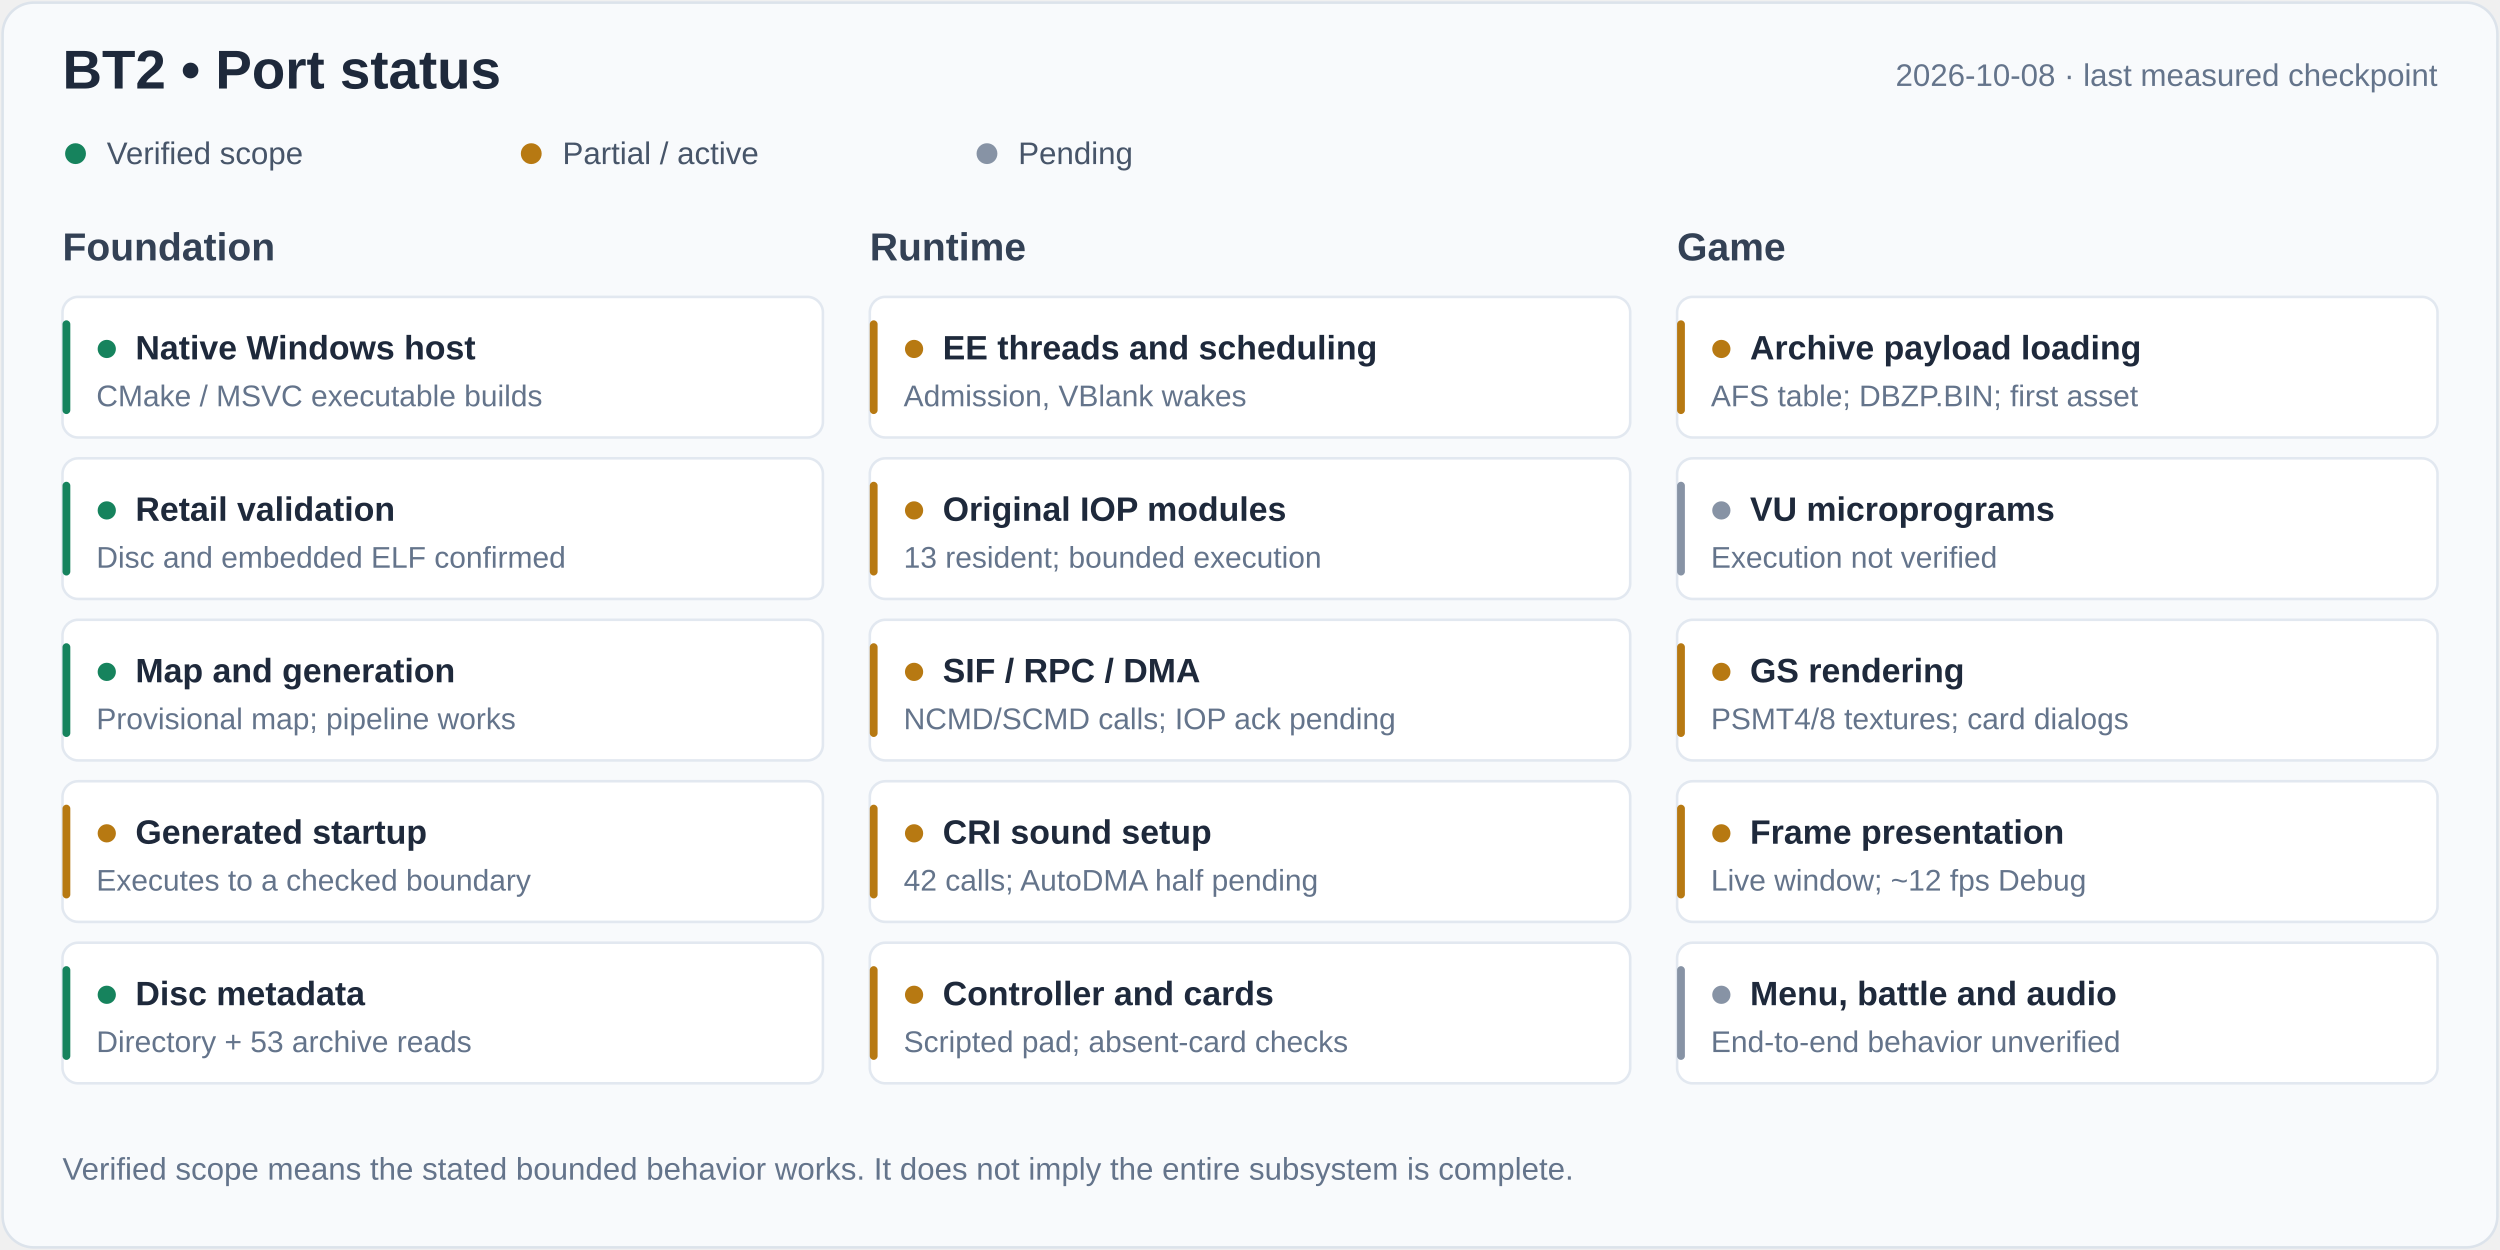
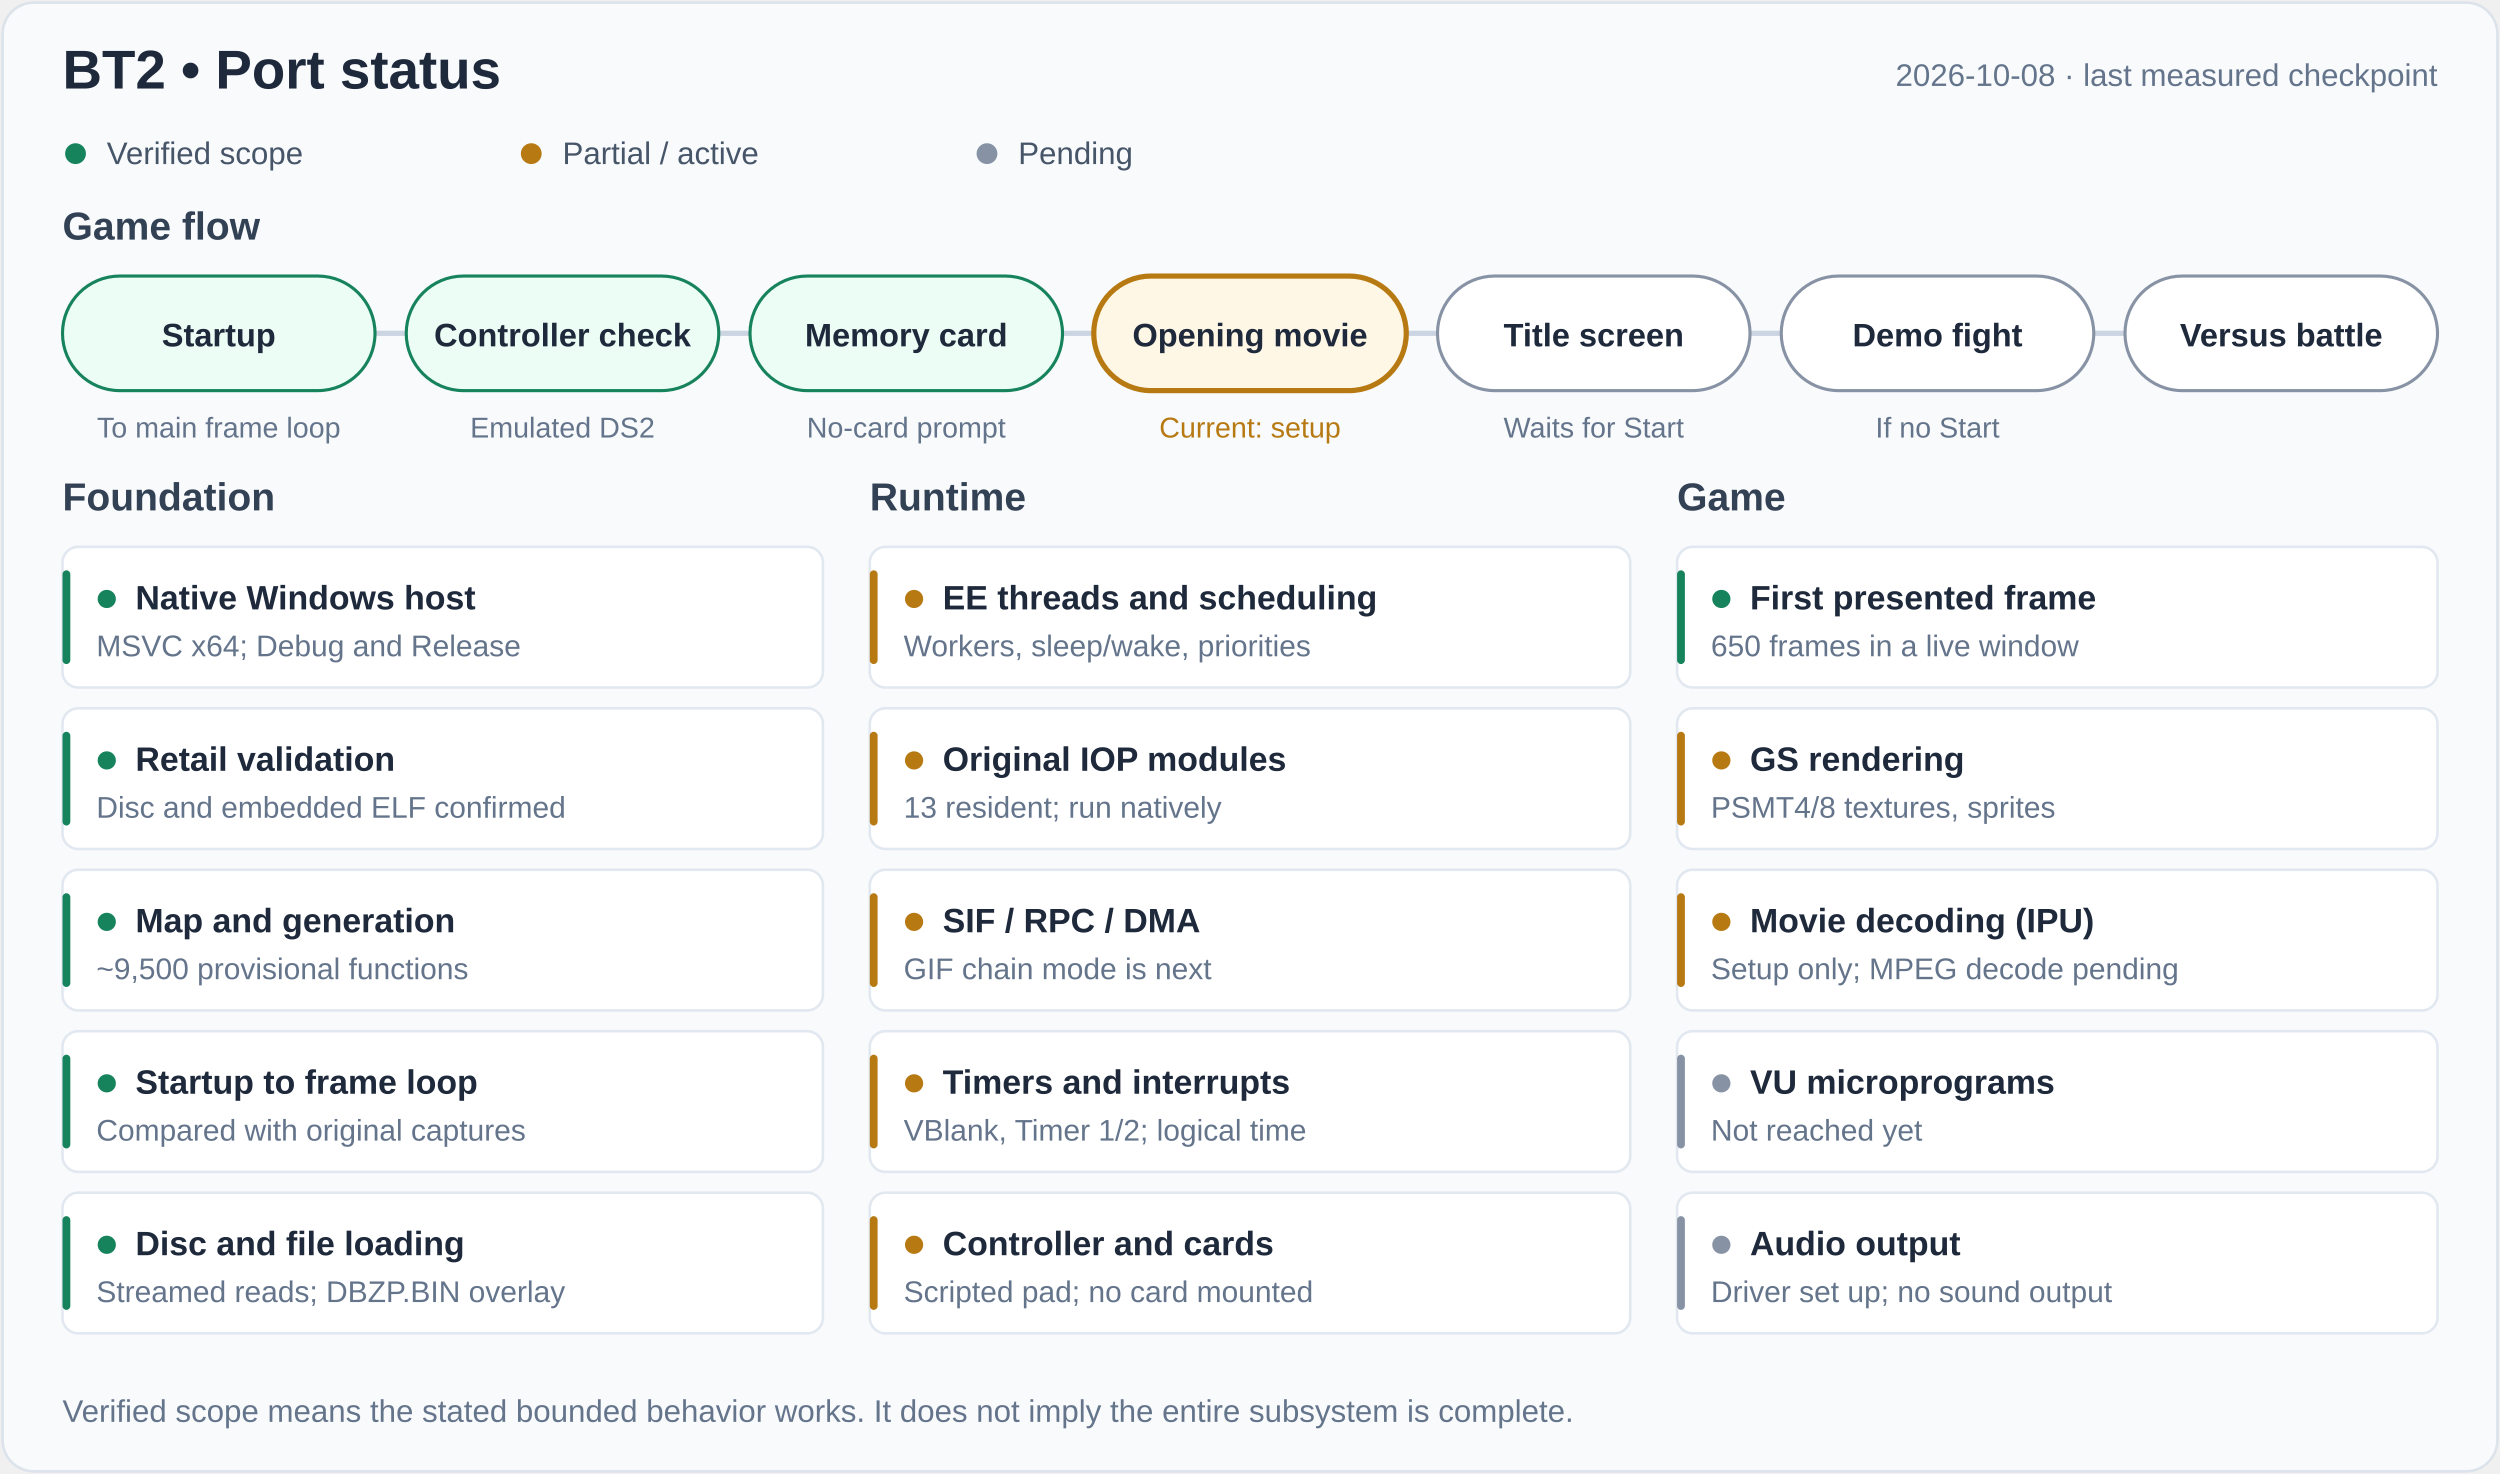
- <svg xmlns="http://www.w3.org/2000/svg" width="960" height="480" viewBox="0 0 960 480" role="img" aria-labelledby="title desc">
-   <rect x="1" y="1" width="958" height="478" rx="12" fill="#f8fafc" stroke="#dce3eb" />
+ <svg xmlns="http://www.w3.org/2000/svg" width="960" height="566" viewBox="0 0 960 566" role="img" aria-labelledby="title desc">
+   <rect x="1" y="1" width="958" height="564" rx="12" fill="#f8fafc" stroke="#dce3eb" />
  <g font-family="Segoe UI,Arial,sans-serif">
    <text x="24" y="34" font-size="21" font-weight="600" fill="#1e293b">BT2 • Port status</text>
    <text x="936" y="33" text-anchor="end" font-size="12" fill="#64748b">2026-10-08 · last measured checkpoint</text>
    <circle cx="29" cy="59" r="4" fill="#16835d" />
    <text x="41" y="63" font-size="12" fill="#475569">Verified scope</text>
    <circle cx="204" cy="59" r="4" fill="#b77912" />
    <text x="216" y="63" font-size="12" fill="#475569">Partial / active</text>
    <circle cx="379" cy="59" r="4" fill="#8793a5" />
    <text x="391" y="63" font-size="12" fill="#475569">Pending</text>
-     <text x="24" y="100" font-size="15" font-weight="600" fill="#334155">Foundation</text>
+     <text x="24" y="92" font-size="15" font-weight="600" fill="#334155">Game flow</text>
+     <line x1="84.0" y1="128" x2="876.0" y2="128" stroke="#cbd5e1" stroke-width="2" />
    <g>
-       <rect x="24" y="114" width="292" height="54" rx="6" fill="#fff" stroke="#e2e8f0" />
-       <rect x="24" y="123" width="3" height="36" rx="1.5" fill="#16835d" />
-       <circle cx="41" cy="134" r="3.5" fill="#16835d" />
-       <text x="52" y="138" font-size="13" font-weight="600" fill="#1e293b">Native Windows host</text>
-       <text x="37" y="156" font-size="11.5" fill="#64748b">CMake / MSVC executable builds</text>
+       <rect x="24.0" y="106" width="120.0" height="44" rx="22" fill="#ecfdf5" stroke="#16835d" stroke-width="1.2" />
+       <text x="84.0" y="133" text-anchor="middle" font-size="12.5" font-weight="600" fill="#1e293b">Startup</text>
+       <text x="84.0" y="168" text-anchor="middle" font-size="11" fill="#64748b">To main frame loop</text>
    </g>
    <g>
-       <rect x="24" y="176" width="292" height="54" rx="6" fill="#fff" stroke="#e2e8f0" />
-       <rect x="24" y="185" width="3" height="36" rx="1.5" fill="#16835d" />
-       <circle cx="41" cy="196" r="3.5" fill="#16835d" />
-       <text x="52" y="200" font-size="13" font-weight="600" fill="#1e293b">Retail validation</text>
-       <text x="37" y="218" font-size="11.5" fill="#64748b">Disc and embedded ELF confirmed</text>
+       <rect x="156.0" y="106" width="120.0" height="44" rx="22" fill="#ecfdf5" stroke="#16835d" stroke-width="1.2" />
+       <text x="216.0" y="133" text-anchor="middle" font-size="12.5" font-weight="600" fill="#1e293b">Controller check</text>
+       <text x="216.0" y="168" text-anchor="middle" font-size="11" fill="#64748b">Emulated DS2</text>
    </g>
    <g>
-       <rect x="24" y="238" width="292" height="54" rx="6" fill="#fff" stroke="#e2e8f0" />
-       <rect x="24" y="247" width="3" height="36" rx="1.5" fill="#16835d" />
-       <circle cx="41" cy="258" r="3.5" fill="#16835d" />
-       <text x="52" y="262" font-size="13" font-weight="600" fill="#1e293b">Map and generation</text>
-       <text x="37" y="280" font-size="11.5" fill="#64748b">Provisional map; pipeline works</text>
+       <rect x="288.0" y="106" width="120.0" height="44" rx="22" fill="#ecfdf5" stroke="#16835d" stroke-width="1.2" />
+       <text x="348.0" y="133" text-anchor="middle" font-size="12.5" font-weight="600" fill="#1e293b">Memory card</text>
+       <text x="348.0" y="168" text-anchor="middle" font-size="11" fill="#64748b">No-card prompt</text>
    </g>
    <g>
-       <rect x="24" y="300" width="292" height="54" rx="6" fill="#fff" stroke="#e2e8f0" />
-       <rect x="24" y="309" width="3" height="36" rx="1.5" fill="#b77912" />
-       <circle cx="41" cy="320" r="3.5" fill="#b77912" />
-       <text x="52" y="324" font-size="13" font-weight="600" fill="#1e293b">Generated startup</text>
-       <text x="37" y="342" font-size="11.5" fill="#64748b">Executes to a checked boundary</text>
+       <rect x="420.0" y="106" width="120.0" height="44" rx="22" fill="#fff7e6" stroke="#b77912" stroke-width="2" />
+       <text x="480.0" y="133" text-anchor="middle" font-size="12.5" font-weight="600" fill="#1e293b">Opening movie</text>
+       <text x="480.0" y="168" text-anchor="middle" font-size="11" fill="#b77912">Current: setup</text>
    </g>
    <g>
-       <rect x="24" y="362" width="292" height="54" rx="6" fill="#fff" stroke="#e2e8f0" />
-       <rect x="24" y="371" width="3" height="36" rx="1.5" fill="#16835d" />
-       <circle cx="41" cy="382" r="3.5" fill="#16835d" />
-       <text x="52" y="386" font-size="13" font-weight="600" fill="#1e293b">Disc metadata</text>
-       <text x="37" y="404" font-size="11.5" fill="#64748b">Directory + 53 archive reads</text>
-     </g>
-     <text x="334" y="100" font-size="15" font-weight="600" fill="#334155">Runtime</text>
-     <g>
-       <rect x="334" y="114" width="292" height="54" rx="6" fill="#fff" stroke="#e2e8f0" />
-       <rect x="334" y="123" width="3" height="36" rx="1.5" fill="#b77912" />
-       <circle cx="351" cy="134" r="3.5" fill="#b77912" />
-       <text x="362" y="138" font-size="13" font-weight="600" fill="#1e293b">EE threads and scheduling</text>
-       <text x="347" y="156" font-size="11.5" fill="#64748b">Admission, VBlank wakes</text>
+       <rect x="552.0" y="106" width="120.0" height="44" rx="22" fill="#fff" stroke="#8793a5" stroke-width="1.2" />
+       <text x="612.0" y="133" text-anchor="middle" font-size="12.5" font-weight="600" fill="#1e293b">Title screen</text>
+       <text x="612.0" y="168" text-anchor="middle" font-size="11" fill="#64748b">Waits for Start</text>
    </g>
    <g>
-       <rect x="334" y="176" width="292" height="54" rx="6" fill="#fff" stroke="#e2e8f0" />
-       <rect x="334" y="185" width="3" height="36" rx="1.5" fill="#b77912" />
-       <circle cx="351" cy="196" r="3.5" fill="#b77912" />
-       <text x="362" y="200" font-size="13" font-weight="600" fill="#1e293b">Original IOP modules</text>
-       <text x="347" y="218" font-size="11.5" fill="#64748b">13 resident; bounded execution</text>
+       <rect x="684.0" y="106" width="120.0" height="44" rx="22" fill="#fff" stroke="#8793a5" stroke-width="1.2" />
+       <text x="744.0" y="133" text-anchor="middle" font-size="12.5" font-weight="600" fill="#1e293b">Demo fight</text>
+       <text x="744.0" y="168" text-anchor="middle" font-size="11" fill="#64748b">If no Start</text>
    </g>
    <g>
-       <rect x="334" y="238" width="292" height="54" rx="6" fill="#fff" stroke="#e2e8f0" />
-       <rect x="334" y="247" width="3" height="36" rx="1.5" fill="#b77912" />
-       <circle cx="351" cy="258" r="3.5" fill="#b77912" />
-       <text x="362" y="262" font-size="13" font-weight="600" fill="#1e293b">SIF / RPC / DMA</text>
-       <text x="347" y="280" font-size="11.5" fill="#64748b">NCMD/SCMD calls; IOP ack pending</text>
+       <rect x="816.0" y="106" width="120.0" height="44" rx="22" fill="#fff" stroke="#8793a5" stroke-width="1.2" />
+       <text x="876.0" y="133" text-anchor="middle" font-size="12.5" font-weight="600" fill="#1e293b">Versus battle</text>
+     </g>
+     <text x="24" y="196" font-size="15" font-weight="600" fill="#334155">Foundation</text>
+     <g>
+       <rect x="24" y="210" width="292" height="54" rx="6" fill="#fff" stroke="#e2e8f0" />
+       <rect x="24" y="219" width="3" height="36" rx="1.5" fill="#16835d" />
+       <circle cx="41" cy="230" r="3.5" fill="#16835d" />
+       <text x="52" y="234" font-size="13" font-weight="600" fill="#1e293b">Native Windows host</text>
+       <text x="37" y="252" font-size="11.5" fill="#64748b">MSVC x64; Debug and Release</text>
    </g>
    <g>
-       <rect x="334" y="300" width="292" height="54" rx="6" fill="#fff" stroke="#e2e8f0" />
-       <rect x="334" y="309" width="3" height="36" rx="1.5" fill="#b77912" />
-       <circle cx="351" cy="320" r="3.5" fill="#b77912" />
-       <text x="362" y="324" font-size="13" font-weight="600" fill="#1e293b">CRI sound setup</text>
-       <text x="347" y="342" font-size="11.5" fill="#64748b">42 calls; AutoDMA half pending</text>
+       <rect x="24" y="272" width="292" height="54" rx="6" fill="#fff" stroke="#e2e8f0" />
+       <rect x="24" y="281" width="3" height="36" rx="1.5" fill="#16835d" />
+       <circle cx="41" cy="292" r="3.5" fill="#16835d" />
+       <text x="52" y="296" font-size="13" font-weight="600" fill="#1e293b">Retail validation</text>
+       <text x="37" y="314" font-size="11.5" fill="#64748b">Disc and embedded ELF confirmed</text>
    </g>
    <g>
-       <rect x="334" y="362" width="292" height="54" rx="6" fill="#fff" stroke="#e2e8f0" />
-       <rect x="334" y="371" width="3" height="36" rx="1.5" fill="#b77912" />
-       <circle cx="351" cy="382" r="3.5" fill="#b77912" />
-       <text x="362" y="386" font-size="13" font-weight="600" fill="#1e293b">Controller and cards</text>
-       <text x="347" y="404" font-size="11.5" fill="#64748b">Scripted pad; absent-card checks</text>
-     </g>
-     <text x="644" y="100" font-size="15" font-weight="600" fill="#334155">Game</text>
-     <g>
-       <rect x="644" y="114" width="292" height="54" rx="6" fill="#fff" stroke="#e2e8f0" />
-       <rect x="644" y="123" width="3" height="36" rx="1.5" fill="#b77912" />
-       <circle cx="661" cy="134" r="3.5" fill="#b77912" />
-       <text x="672" y="138" font-size="13" font-weight="600" fill="#1e293b">Archive payload loading</text>
-       <text x="657" y="156" font-size="11.5" fill="#64748b">AFS table; DBZP.BIN; first asset</text>
+       <rect x="24" y="334" width="292" height="54" rx="6" fill="#fff" stroke="#e2e8f0" />
+       <rect x="24" y="343" width="3" height="36" rx="1.5" fill="#16835d" />
+       <circle cx="41" cy="354" r="3.5" fill="#16835d" />
+       <text x="52" y="358" font-size="13" font-weight="600" fill="#1e293b">Map and generation</text>
+       <text x="37" y="376" font-size="11.5" fill="#64748b">~9,500 provisional functions</text>
    </g>
    <g>
-       <rect x="644" y="176" width="292" height="54" rx="6" fill="#fff" stroke="#e2e8f0" />
-       <rect x="644" y="185" width="3" height="36" rx="1.5" fill="#8793a5" />
-       <circle cx="661" cy="196" r="3.5" fill="#8793a5" />
-       <text x="672" y="200" font-size="13" font-weight="600" fill="#1e293b">VU microprograms</text>
-       <text x="657" y="218" font-size="11.5" fill="#64748b">Execution not verified</text>
+       <rect x="24" y="396" width="292" height="54" rx="6" fill="#fff" stroke="#e2e8f0" />
+       <rect x="24" y="405" width="3" height="36" rx="1.5" fill="#16835d" />
+       <circle cx="41" cy="416" r="3.5" fill="#16835d" />
+       <text x="52" y="420" font-size="13" font-weight="600" fill="#1e293b">Startup to frame loop</text>
+       <text x="37" y="438" font-size="11.5" fill="#64748b">Compared with original captures</text>
    </g>
    <g>
-       <rect x="644" y="238" width="292" height="54" rx="6" fill="#fff" stroke="#e2e8f0" />
-       <rect x="644" y="247" width="3" height="36" rx="1.5" fill="#b77912" />
-       <circle cx="661" cy="258" r="3.5" fill="#b77912" />
-       <text x="672" y="262" font-size="13" font-weight="600" fill="#1e293b">GS rendering</text>
-       <text x="657" y="280" font-size="11.5" fill="#64748b">PSMT4/8 textures; card dialogs</text>
+       <rect x="24" y="458" width="292" height="54" rx="6" fill="#fff" stroke="#e2e8f0" />
+       <rect x="24" y="467" width="3" height="36" rx="1.5" fill="#16835d" />
+       <circle cx="41" cy="478" r="3.5" fill="#16835d" />
+       <text x="52" y="482" font-size="13" font-weight="600" fill="#1e293b">Disc and file loading</text>
+       <text x="37" y="500" font-size="11.5" fill="#64748b">Streamed reads; DBZP.BIN overlay</text>
+     </g>
+     <text x="334" y="196" font-size="15" font-weight="600" fill="#334155">Runtime</text>
+     <g>
+       <rect x="334" y="210" width="292" height="54" rx="6" fill="#fff" stroke="#e2e8f0" />
+       <rect x="334" y="219" width="3" height="36" rx="1.5" fill="#b77912" />
+       <circle cx="351" cy="230" r="3.5" fill="#b77912" />
+       <text x="362" y="234" font-size="13" font-weight="600" fill="#1e293b">EE threads and scheduling</text>
+       <text x="347" y="252" font-size="11.5" fill="#64748b">Workers, sleep/wake, priorities</text>
    </g>
    <g>
-       <rect x="644" y="300" width="292" height="54" rx="6" fill="#fff" stroke="#e2e8f0" />
-       <rect x="644" y="309" width="3" height="36" rx="1.5" fill="#b77912" />
-       <circle cx="661" cy="320" r="3.5" fill="#b77912" />
-       <text x="672" y="324" font-size="13" font-weight="600" fill="#1e293b">Frame presentation</text>
-       <text x="657" y="342" font-size="11.5" fill="#64748b">Live window; ~12 fps Debug</text>
+       <rect x="334" y="272" width="292" height="54" rx="6" fill="#fff" stroke="#e2e8f0" />
+       <rect x="334" y="281" width="3" height="36" rx="1.5" fill="#b77912" />
+       <circle cx="351" cy="292" r="3.5" fill="#b77912" />
+       <text x="362" y="296" font-size="13" font-weight="600" fill="#1e293b">Original IOP modules</text>
+       <text x="347" y="314" font-size="11.5" fill="#64748b">13 resident; run natively</text>
    </g>
    <g>
-       <rect x="644" y="362" width="292" height="54" rx="6" fill="#fff" stroke="#e2e8f0" />
-       <rect x="644" y="371" width="3" height="36" rx="1.5" fill="#8793a5" />
-       <circle cx="661" cy="382" r="3.5" fill="#8793a5" />
-       <text x="672" y="386" font-size="13" font-weight="600" fill="#1e293b">Menu, battle and audio</text>
-       <text x="657" y="404" font-size="11.5" fill="#64748b">End-to-end behavior unverified</text>
+       <rect x="334" y="334" width="292" height="54" rx="6" fill="#fff" stroke="#e2e8f0" />
+       <rect x="334" y="343" width="3" height="36" rx="1.5" fill="#b77912" />
+       <circle cx="351" cy="354" r="3.5" fill="#b77912" />
+       <text x="362" y="358" font-size="13" font-weight="600" fill="#1e293b">SIF / RPC / DMA</text>
+       <text x="347" y="376" font-size="11.5" fill="#64748b">GIF chain mode is next</text>
    </g>
-     <text x="24" y="453" font-size="12" fill="#64748b">Verified scope means the stated bounded behavior works. It does not imply the entire subsystem is complete.</text>
+     <g>
+       <rect x="334" y="396" width="292" height="54" rx="6" fill="#fff" stroke="#e2e8f0" />
+       <rect x="334" y="405" width="3" height="36" rx="1.5" fill="#b77912" />
+       <circle cx="351" cy="416" r="3.5" fill="#b77912" />
+       <text x="362" y="420" font-size="13" font-weight="600" fill="#1e293b">Timers and interrupts</text>
+       <text x="347" y="438" font-size="11.5" fill="#64748b">VBlank, Timer 1/2; logical time</text>
+     </g>
+     <g>
+       <rect x="334" y="458" width="292" height="54" rx="6" fill="#fff" stroke="#e2e8f0" />
+       <rect x="334" y="467" width="3" height="36" rx="1.5" fill="#b77912" />
+       <circle cx="351" cy="478" r="3.5" fill="#b77912" />
+       <text x="362" y="482" font-size="13" font-weight="600" fill="#1e293b">Controller and cards</text>
+       <text x="347" y="500" font-size="11.5" fill="#64748b">Scripted pad; no card mounted</text>
+     </g>
+     <text x="644" y="196" font-size="15" font-weight="600" fill="#334155">Game</text>
+     <g>
+       <rect x="644" y="210" width="292" height="54" rx="6" fill="#fff" stroke="#e2e8f0" />
+       <rect x="644" y="219" width="3" height="36" rx="1.5" fill="#16835d" />
+       <circle cx="661" cy="230" r="3.5" fill="#16835d" />
+       <text x="672" y="234" font-size="13" font-weight="600" fill="#1e293b">First presented frame</text>
+       <text x="657" y="252" font-size="11.5" fill="#64748b">650 frames in a live window</text>
+     </g>
+     <g>
+       <rect x="644" y="272" width="292" height="54" rx="6" fill="#fff" stroke="#e2e8f0" />
+       <rect x="644" y="281" width="3" height="36" rx="1.5" fill="#b77912" />
+       <circle cx="661" cy="292" r="3.5" fill="#b77912" />
+       <text x="672" y="296" font-size="13" font-weight="600" fill="#1e293b">GS rendering</text>
+       <text x="657" y="314" font-size="11.5" fill="#64748b">PSMT4/8 textures, sprites</text>
+     </g>
+     <g>
+       <rect x="644" y="334" width="292" height="54" rx="6" fill="#fff" stroke="#e2e8f0" />
+       <rect x="644" y="343" width="3" height="36" rx="1.5" fill="#b77912" />
+       <circle cx="661" cy="354" r="3.5" fill="#b77912" />
+       <text x="672" y="358" font-size="13" font-weight="600" fill="#1e293b">Movie decoding (IPU)</text>
+       <text x="657" y="376" font-size="11.5" fill="#64748b">Setup only; MPEG decode pending</text>
+     </g>
+     <g>
+       <rect x="644" y="396" width="292" height="54" rx="6" fill="#fff" stroke="#e2e8f0" />
+       <rect x="644" y="405" width="3" height="36" rx="1.5" fill="#8793a5" />
+       <circle cx="661" cy="416" r="3.5" fill="#8793a5" />
+       <text x="672" y="420" font-size="13" font-weight="600" fill="#1e293b">VU microprograms</text>
+       <text x="657" y="438" font-size="11.5" fill="#64748b">Not reached yet</text>
+     </g>
+     <g>
+       <rect x="644" y="458" width="292" height="54" rx="6" fill="#fff" stroke="#e2e8f0" />
+       <rect x="644" y="467" width="3" height="36" rx="1.5" fill="#8793a5" />
+       <circle cx="661" cy="478" r="3.5" fill="#8793a5" />
+       <text x="672" y="482" font-size="13" font-weight="600" fill="#1e293b">Audio output</text>
+       <text x="657" y="500" font-size="11.5" fill="#64748b">Driver set up; no sound output</text>
+     </g>
+     <text x="24" y="546" font-size="12" fill="#64748b">Verified scope means the stated bounded behavior works. It does not imply the entire subsystem is complete.</text>
  </g>
</svg>
